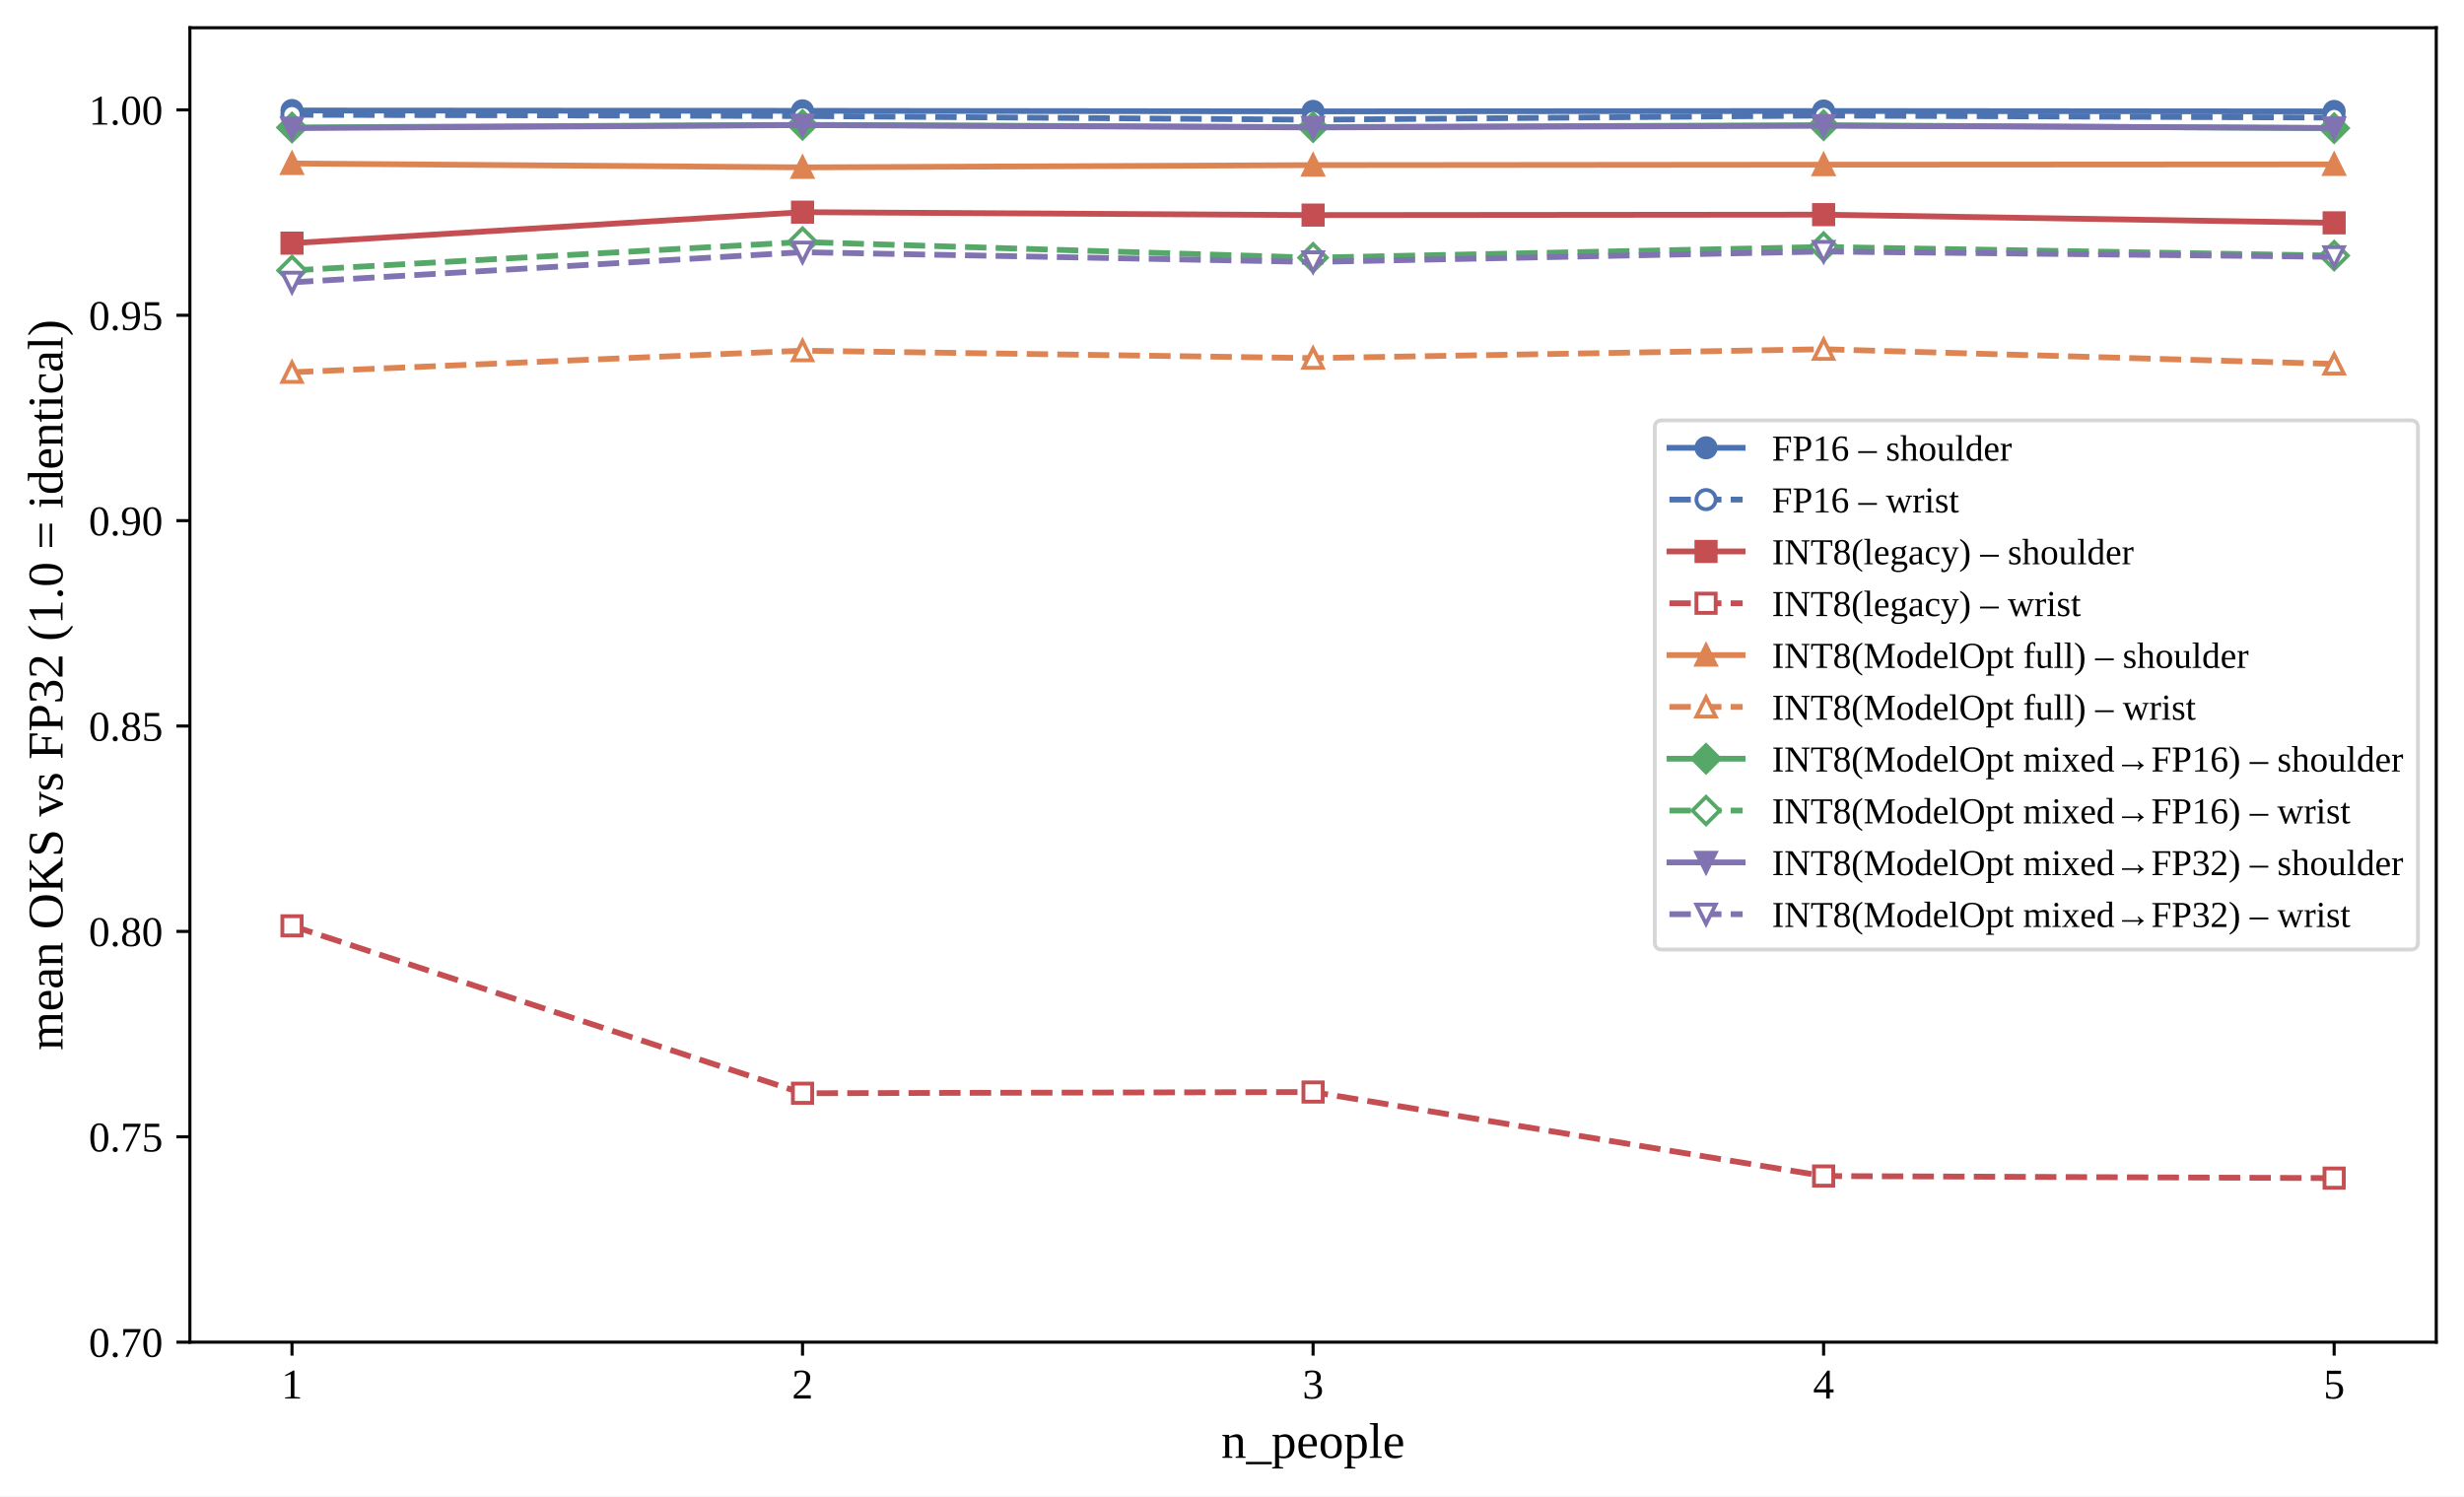
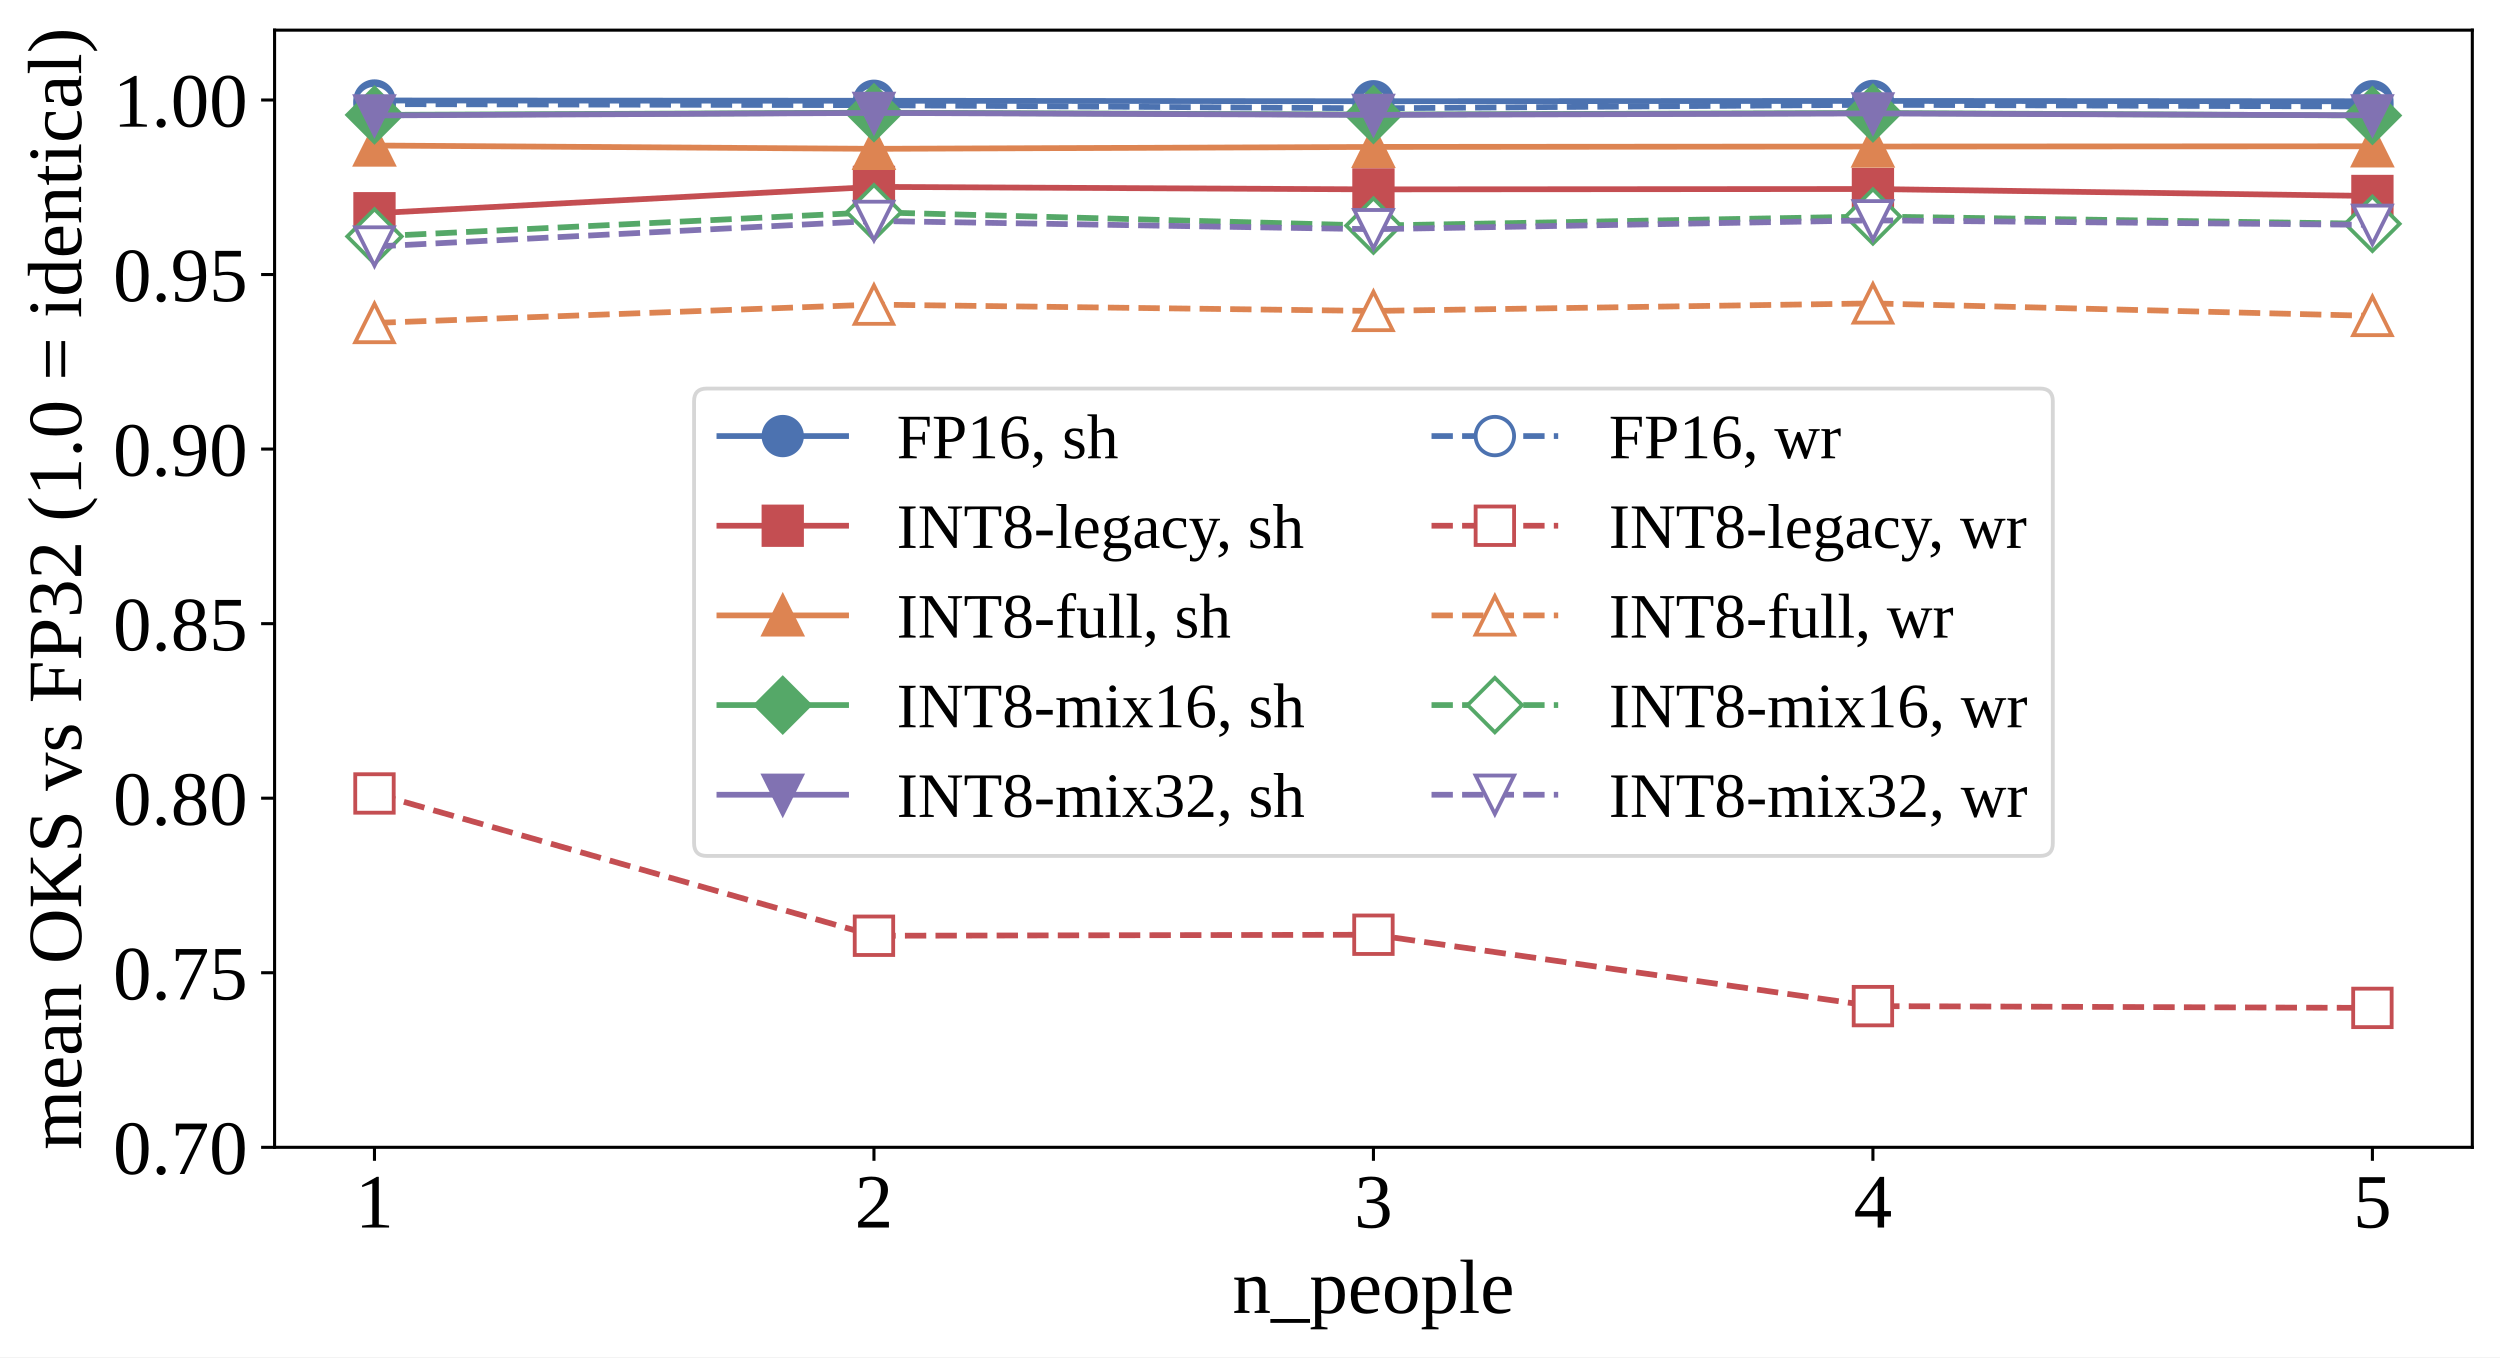
- <svg xmlns="http://www.w3.org/2000/svg" xmlns:xlink="http://www.w3.org/1999/xlink" width="639.483pt" height="388.393pt" viewBox="0 0 639.483 388.393" version="1.1">
+ <svg xmlns="http://www.w3.org/2000/svg" xmlns:xlink="http://www.w3.org/1999/xlink" width="650.079pt" height="352.922pt" viewBox="0 0 650.079 352.922" version="1.1">
  <defs>
    <style type="text/css">*{stroke-linejoin: round; stroke-linecap: butt}</style>
  </defs>
  <g id="figure_1">
    <g id="patch_1">
-       <path d="M 0 388.393  L 639.483 388.393  L 639.483 0  L 0 0  z " style="fill: #ffffff" />
+       <path d="M 0 352.922  L 650.079 352.922  L 650.079 0  L 0 0  z " style="fill: #ffffff" />
    </g>
    <g id="axes_1">
      <g id="patch_2">
-         <path d="M 49.283 348.359  L 632.283 348.359  L 632.283 7.2  L 49.283 7.2  z " style="fill: #ffffff" />
+         <path d="M 71.399 298.338  L 642.879 298.338  L 642.879 7.839  L 71.399 7.839  z " style="fill: #ffffff" />
      </g>
      <g id="matplotlib.axis_1">
        <g id="xtick_1">
          <g id="line2d_1">
            <defs>
-               <path id="m982371d245" d="M 0 0  L 0 3.5  " style="stroke: #000000; stroke-width: 0.8" />
+               <path id="mc1a713a86c" d="M 0 0  L 0 3.5  " style="stroke: #000000; stroke-width: 0.8" />
            </defs>
            <g>
-               <use xlink:href="#m982371d245" x="75.783" y="348.359" style="stroke: #000000; stroke-width: 0.8" />
+               <use xlink:href="#mc1a713a86c" x="97.375" y="298.338" style="stroke: #000000; stroke-width: 0.8" />
            </g>
          </g>
          <g id="text_1">
-             <text style="font-size: 11px; font-family: 'Times New Roman'; text-anchor: middle" x="75.783" y="362.986" transform="rotate(-0 75.78254 362.986)">1</text>
+             <text style="font-size: 19.998px; font-family: 'Times New Roman'; text-anchor: middle" x="97.375" y="319.203" transform="rotate(-0 97.37495 319.2034)">1</text>
          </g>
        </g>
        <g id="xtick_2">
          <g id="line2d_2">
            <g>
-               <use xlink:href="#m982371d245" x="208.283" y="348.359" style="stroke: #000000; stroke-width: 0.8" />
+               <use xlink:href="#mc1a713a86c" x="227.257" y="298.338" style="stroke: #000000; stroke-width: 0.8" />
            </g>
          </g>
          <g id="text_2">
-             <text style="font-size: 11px; font-family: 'Times New Roman'; text-anchor: middle" x="208.283" y="362.986" transform="rotate(-0 208.2825 362.986)">2</text>
+             <text style="font-size: 19.998px; font-family: 'Times New Roman'; text-anchor: middle" x="227.257" y="319.203" transform="rotate(-0 227.2568 319.2034)">2</text>
          </g>
        </g>
        <g id="xtick_3">
          <g id="line2d_3">
            <g>
-               <use xlink:href="#m982371d245" x="340.783" y="348.359" style="stroke: #000000; stroke-width: 0.8" />
+               <use xlink:href="#mc1a713a86c" x="357.139" y="298.338" style="stroke: #000000; stroke-width: 0.8" />
            </g>
          </g>
          <g id="text_3">
-             <text style="font-size: 11px; font-family: 'Times New Roman'; text-anchor: middle" x="340.783" y="362.986" transform="rotate(-0 340.7825 362.986)">3</text>
+             <text style="font-size: 19.998px; font-family: 'Times New Roman'; text-anchor: middle" x="357.139" y="319.203" transform="rotate(-0 357.1386 319.2034)">3</text>
          </g>
        </g>
        <g id="xtick_4">
          <g id="line2d_4">
            <g>
-               <use xlink:href="#m982371d245" x="473.283" y="348.359" style="stroke: #000000; stroke-width: 0.8" />
+               <use xlink:href="#mc1a713a86c" x="487.02" y="298.338" style="stroke: #000000; stroke-width: 0.8" />
            </g>
          </g>
          <g id="text_4">
-             <text style="font-size: 11px; font-family: 'Times New Roman'; text-anchor: middle" x="473.283" y="362.986" transform="rotate(-0 473.2825 362.986)">4</text>
+             <text style="font-size: 19.998px; font-family: 'Times New Roman'; text-anchor: middle" x="487.02" y="319.203" transform="rotate(-0 487.0204 319.2034)">4</text>
          </g>
        </g>
        <g id="xtick_5">
          <g id="line2d_5">
            <g>
-               <use xlink:href="#m982371d245" x="605.783" y="348.359" style="stroke: #000000; stroke-width: 0.8" />
+               <use xlink:href="#mc1a713a86c" x="616.902" y="298.338" style="stroke: #000000; stroke-width: 0.8" />
            </g>
          </g>
          <g id="text_5">
-             <text style="font-size: 11px; font-family: 'Times New Roman'; text-anchor: middle" x="605.783" y="362.986" transform="rotate(-0 605.7825 362.986)">5</text>
+             <text style="font-size: 19.998px; font-family: 'Times New Roman'; text-anchor: middle" x="616.902" y="319.203" transform="rotate(-0 616.9022 319.2034)">5</text>
          </g>
        </g>
        <g id="text_6">
-           <text style="font-size: 13px; font-family: 'Times New Roman'; text-anchor: middle" x="340.783" y="378.387" transform="rotate(-0 340.7825 378.3869)">n_people</text>
+           <text style="font-size: 19.998px; font-family: 'Times New Roman'; text-anchor: middle" x="357.139" y="341.406" transform="rotate(-0 357.1386 341.4055)">n_people</text>
        </g>
      </g>
      <g id="matplotlib.axis_2">
        <g id="ytick_1">
          <g id="line2d_6">
            <defs>
-               <path id="m65383a5cb5" d="M 0 0  L -3.5 0  " style="stroke: #000000; stroke-width: 0.8" />
+               <path id="m7a539f8a94" d="M 0 0  L -3.5 0  " style="stroke: #000000; stroke-width: 0.8" />
            </defs>
            <g>
-               <use xlink:href="#m65383a5cb5" x="49.283" y="348.359" style="stroke: #000000; stroke-width: 0.8" />
+               <use xlink:href="#m7a539f8a94" x="71.399" y="298.338" style="stroke: #000000; stroke-width: 0.8" />
            </g>
          </g>
          <g id="text_7">
-             <text style="font-size: 11px; font-family: 'Times New Roman'; text-anchor: end" x="42.283" y="352.173" transform="rotate(-0 42.28254 352.1725)">0.70</text>
+             <text style="font-size: 19.998px; font-family: 'Times New Roman'; text-anchor: end" x="64.399" y="305.271" transform="rotate(-0 64.39859 305.2705)">0.70</text>
          </g>
        </g>
        <g id="ytick_2">
          <g id="line2d_7">
            <g>
-               <use xlink:href="#m65383a5cb5" x="49.283" y="295.053" style="stroke: #000000; stroke-width: 0.8" />
+               <use xlink:href="#m7a539f8a94" x="71.399" y="252.947" style="stroke: #000000; stroke-width: 0.8" />
            </g>
          </g>
          <g id="text_8">
-             <text style="font-size: 11px; font-family: 'Times New Roman'; text-anchor: end" x="42.283" y="298.866" transform="rotate(-0 42.28254 298.8664)">0.75</text>
+             <text style="font-size: 19.998px; font-family: 'Times New Roman'; text-anchor: end" x="64.399" y="259.88" transform="rotate(-0 64.39859 259.8802)">0.75</text>
          </g>
        </g>
        <g id="ytick_3">
          <g id="line2d_8">
            <g>
-               <use xlink:href="#m65383a5cb5" x="49.283" y="241.747" style="stroke: #000000; stroke-width: 0.8" />
+               <use xlink:href="#m7a539f8a94" x="71.399" y="207.557" style="stroke: #000000; stroke-width: 0.8" />
            </g>
          </g>
          <g id="text_9">
-             <text style="font-size: 11px; font-family: 'Times New Roman'; text-anchor: end" x="42.283" y="245.56" transform="rotate(-0 42.28254 245.5603)">0.80</text>
+             <text style="font-size: 19.998px; font-family: 'Times New Roman'; text-anchor: end" x="64.399" y="214.49" transform="rotate(-0 64.39859 214.4899)">0.80</text>
          </g>
        </g>
        <g id="ytick_4">
          <g id="line2d_9">
            <g>
-               <use xlink:href="#m65383a5cb5" x="49.283" y="188.441" style="stroke: #000000; stroke-width: 0.8" />
+               <use xlink:href="#m7a539f8a94" x="71.399" y="162.167" style="stroke: #000000; stroke-width: 0.8" />
            </g>
          </g>
          <g id="text_10">
-             <text style="font-size: 11px; font-family: 'Times New Roman'; text-anchor: end" x="42.283" y="192.254" transform="rotate(-0 42.28254 192.2542)">0.85</text>
+             <text style="font-size: 19.998px; font-family: 'Times New Roman'; text-anchor: end" x="64.399" y="169.1" transform="rotate(-0 64.39859 169.0995)">0.85</text>
          </g>
        </g>
        <g id="ytick_5">
          <g id="line2d_10">
            <g>
-               <use xlink:href="#m65383a5cb5" x="49.283" y="135.135" style="stroke: #000000; stroke-width: 0.8" />
+               <use xlink:href="#m7a539f8a94" x="71.399" y="116.776" style="stroke: #000000; stroke-width: 0.8" />
            </g>
          </g>
          <g id="text_11">
-             <text style="font-size: 11px; font-family: 'Times New Roman'; text-anchor: end" x="42.283" y="138.948" transform="rotate(-0 42.28254 138.9481)">0.90</text>
+             <text style="font-size: 19.998px; font-family: 'Times New Roman'; text-anchor: end" x="64.399" y="123.709" transform="rotate(-0 64.39859 123.7092)">0.90</text>
          </g>
        </g>
        <g id="ytick_6">
          <g id="line2d_11">
            <g>
-               <use xlink:href="#m65383a5cb5" x="49.283" y="81.829" style="stroke: #000000; stroke-width: 0.8" />
+               <use xlink:href="#m7a539f8a94" x="71.399" y="71.386" style="stroke: #000000; stroke-width: 0.8" />
            </g>
          </g>
          <g id="text_12">
-             <text style="font-size: 11px; font-family: 'Times New Roman'; text-anchor: end" x="42.283" y="85.642" transform="rotate(-0 42.28254 85.64201)">0.95</text>
+             <text style="font-size: 19.998px; font-family: 'Times New Roman'; text-anchor: end" x="64.399" y="78.319" transform="rotate(-0 64.39859 78.31881)">0.95</text>
          </g>
        </g>
        <g id="ytick_7">
          <g id="line2d_12">
            <g>
-               <use xlink:href="#m65383a5cb5" x="49.283" y="28.522" style="stroke: #000000; stroke-width: 0.8" />
+               <use xlink:href="#m7a539f8a94" x="71.399" y="25.996" style="stroke: #000000; stroke-width: 0.8" />
            </g>
          </g>
          <g id="text_13">
-             <text style="font-size: 11px; font-family: 'Times New Roman'; text-anchor: end" x="42.283" y="32.336" transform="rotate(-0 42.28254 32.33592)">1.00</text>
+             <text style="font-size: 19.998px; font-family: 'Times New Roman'; text-anchor: end" x="64.399" y="32.928" transform="rotate(-0 64.39859 32.92846)">1.00</text>
          </g>
        </g>
        <g id="text_14">
-           <text style="font-size: 13px; font-family: 'Times New Roman'; text-anchor: middle" x="16.227" y="177.78" transform="rotate(-90 16.22687 177.7795)">mean OKS vs FP32 (1.0 = identical)</text>
+           <text style="font-size: 19.998px; font-family: 'Times New Roman'; text-anchor: middle" x="21.086" y="153.089" transform="rotate(-90 21.08611 153.0885)">mean OKS vs FP32 (1.0 = identical)</text>
        </g>
      </g>
      <g id="line2d_13">
-         <path d="M 75.783 28.683  L 208.283 28.764  L 340.783 28.909  L 473.283 28.81  L 605.783 28.919  " clip-path="url(#pc468fbf303)" style="fill: none; stroke: #4c72b0; stroke-width: 1.5; stroke-linecap: square" />
-         <defs>
-           <path id="m88147144a1" d="M 0 2.5  C 0.663 2.5 1.299 2.237 1.768 1.768  C 2.237 1.299 2.5 0.663 2.5 0  C 2.5 -0.663 2.237 -1.299 1.768 -1.768  C 1.299 -2.237 0.663 -2.5 0 -2.5  C -0.663 -2.5 -1.299 -2.237 -1.768 -1.768  C -2.237 -1.299 -2.5 -0.663 -2.5 0  C -2.5 0.663 -2.237 1.299 -1.768 1.768  C -1.299 2.237 -0.663 2.5 0 2.5  z " style="stroke: #4c72b0" />
-         </defs>
-         <g clip-path="url(#pc468fbf303)">
-           <use xlink:href="#m88147144a1" x="75.783" y="28.683" style="fill: #4c72b0; stroke: #4c72b0" />
-           <use xlink:href="#m88147144a1" x="208.283" y="28.764" style="fill: #4c72b0; stroke: #4c72b0" />
-           <use xlink:href="#m88147144a1" x="340.783" y="28.909" style="fill: #4c72b0; stroke: #4c72b0" />
-           <use xlink:href="#m88147144a1" x="473.283" y="28.81" style="fill: #4c72b0; stroke: #4c72b0" />
-           <use xlink:href="#m88147144a1" x="605.783" y="28.919" style="fill: #4c72b0; stroke: #4c72b0" />
+         <path d="M 97.375 26.132  L 227.257 26.201  L 357.139 26.325  L 487.02 26.24  L 616.902 26.333  " clip-path="url(#p5c372417ca)" style="fill: none; stroke: #4c72b0; stroke-width: 1.5; stroke-linecap: square" />
+         <defs>
+           <path id="m00f13db128" d="M 0 5  C 1.326 5 2.598 4.473 3.536 3.536  C 4.473 2.598 5 1.326 5 0  C 5 -1.326 4.473 -2.598 3.536 -3.536  C 2.598 -4.473 1.326 -5 0 -5  C -1.326 -5 -2.598 -4.473 -3.536 -3.536  C -4.473 -2.598 -5 -1.326 -5 0  C -5 1.326 -4.473 2.598 -3.536 3.536  C -2.598 4.473 -1.326 5 0 5  z " style="stroke: #4c72b0" />
+         </defs>
+         <g clip-path="url(#p5c372417ca)">
+           <use xlink:href="#m00f13db128" x="97.375" y="26.132" style="fill: #4c72b0; stroke: #4c72b0" />
+           <use xlink:href="#m00f13db128" x="227.257" y="26.201" style="fill: #4c72b0; stroke: #4c72b0" />
+           <use xlink:href="#m00f13db128" x="357.139" y="26.325" style="fill: #4c72b0; stroke: #4c72b0" />
+           <use xlink:href="#m00f13db128" x="487.02" y="26.24" style="fill: #4c72b0; stroke: #4c72b0" />
+           <use xlink:href="#m00f13db128" x="616.902" y="26.333" style="fill: #4c72b0; stroke: #4c72b0" />
        </g>
      </g>
      <g id="line2d_14">
-         <path d="M 75.783 29.787  L 208.283 30.118  L 340.783 31.072  L 473.283 29.991  L 605.783 30.526  " clip-path="url(#pc468fbf303)" style="fill: none; stroke-dasharray: 5.55,2.4; stroke-dashoffset: 0; stroke: #4c72b0; stroke-width: 1.5" />
-         <defs>
-           <path id="m56c1499584" d="M 0 2.5  C 0.663 2.5 1.299 2.237 1.768 1.768  C 2.237 1.299 2.5 0.663 2.5 0  C 2.5 -0.663 2.237 -1.299 1.768 -1.768  C 1.299 -2.237 0.663 -2.5 0 -2.5  C -0.663 -2.5 -1.299 -2.237 -1.768 -1.768  C -2.237 -1.299 -2.5 -0.663 -2.5 0  C -2.5 0.663 -2.237 1.299 -1.768 1.768  C -1.299 2.237 -0.663 2.5 0 2.5  z " style="stroke: #4c72b0" />
-         </defs>
-         <g clip-path="url(#pc468fbf303)">
-           <use xlink:href="#m56c1499584" x="75.783" y="29.787" style="fill: #ffffff; stroke: #4c72b0" />
-           <use xlink:href="#m56c1499584" x="208.283" y="30.118" style="fill: #ffffff; stroke: #4c72b0" />
-           <use xlink:href="#m56c1499584" x="340.783" y="31.072" style="fill: #ffffff; stroke: #4c72b0" />
-           <use xlink:href="#m56c1499584" x="473.283" y="29.991" style="fill: #ffffff; stroke: #4c72b0" />
-           <use xlink:href="#m56c1499584" x="605.783" y="30.526" style="fill: #ffffff; stroke: #4c72b0" />
+         <path d="M 97.375 27.072  L 227.257 27.354  L 357.139 28.166  L 487.02 27.246  L 616.902 27.702  " clip-path="url(#p5c372417ca)" style="fill: none; stroke-dasharray: 5.55,2.4; stroke-dashoffset: 0; stroke: #4c72b0; stroke-width: 1.5" />
+         <defs>
+           <path id="m61c79547fd" d="M 0 5  C 1.326 5 2.598 4.473 3.536 3.536  C 4.473 2.598 5 1.326 5 0  C 5 -1.326 4.473 -2.598 3.536 -3.536  C 2.598 -4.473 1.326 -5 0 -5  C -1.326 -5 -2.598 -4.473 -3.536 -3.536  C -4.473 -2.598 -5 -1.326 -5 0  C -5 1.326 -4.473 2.598 -3.536 3.536  C -2.598 4.473 -1.326 5 0 5  z " style="stroke: #4c72b0" />
+         </defs>
+         <g clip-path="url(#p5c372417ca)">
+           <use xlink:href="#m61c79547fd" x="97.375" y="27.072" style="fill: #ffffff; stroke: #4c72b0" />
+           <use xlink:href="#m61c79547fd" x="227.257" y="27.354" style="fill: #ffffff; stroke: #4c72b0" />
+           <use xlink:href="#m61c79547fd" x="357.139" y="28.166" style="fill: #ffffff; stroke: #4c72b0" />
+           <use xlink:href="#m61c79547fd" x="487.02" y="27.246" style="fill: #ffffff; stroke: #4c72b0" />
+           <use xlink:href="#m61c79547fd" x="616.902" y="27.702" style="fill: #ffffff; stroke: #4c72b0" />
        </g>
      </g>
      <g id="line2d_15">
-         <path d="M 75.783 63.11  L 208.283 55.067  L 340.783 55.826  L 473.283 55.712  L 605.783 57.84  " clip-path="url(#pc468fbf303)" style="fill: none; stroke: #c44e52; stroke-width: 1.5; stroke-linecap: square" />
-         <defs>
-           <path id="m1df4939e6e" d="M -2.5 2.5  L 2.5 2.5  L 2.5 -2.5  L -2.5 -2.5  z " style="stroke: #c44e52; stroke-linejoin: miter" />
-         </defs>
-         <g clip-path="url(#pc468fbf303)">
-           <use xlink:href="#m1df4939e6e" x="75.783" y="63.11" style="fill: #c44e52; stroke: #c44e52; stroke-linejoin: miter" />
-           <use xlink:href="#m1df4939e6e" x="208.283" y="55.067" style="fill: #c44e52; stroke: #c44e52; stroke-linejoin: miter" />
-           <use xlink:href="#m1df4939e6e" x="340.783" y="55.826" style="fill: #c44e52; stroke: #c44e52; stroke-linejoin: miter" />
-           <use xlink:href="#m1df4939e6e" x="473.283" y="55.712" style="fill: #c44e52; stroke: #c44e52; stroke-linejoin: miter" />
-           <use xlink:href="#m1df4939e6e" x="605.783" y="57.84" style="fill: #c44e52; stroke: #c44e52; stroke-linejoin: miter" />
+         <path d="M 97.375 55.447  L 227.257 48.598  L 357.139 49.245  L 487.02 49.148  L 616.902 50.96  " clip-path="url(#p5c372417ca)" style="fill: none; stroke: #c44e52; stroke-width: 1.5; stroke-linecap: square" />
+         <defs>
+           <path id="m2e01ad654e" d="M -5 5  L 5 5  L 5 -5  L -5 -5  z " style="stroke: #c44e52; stroke-linejoin: miter" />
+         </defs>
+         <g clip-path="url(#p5c372417ca)">
+           <use xlink:href="#m2e01ad654e" x="97.375" y="55.447" style="fill: #c44e52; stroke: #c44e52; stroke-linejoin: miter" />
+           <use xlink:href="#m2e01ad654e" x="227.257" y="48.598" style="fill: #c44e52; stroke: #c44e52; stroke-linejoin: miter" />
+           <use xlink:href="#m2e01ad654e" x="357.139" y="49.245" style="fill: #c44e52; stroke: #c44e52; stroke-linejoin: miter" />
+           <use xlink:href="#m2e01ad654e" x="487.02" y="49.148" style="fill: #c44e52; stroke: #c44e52; stroke-linejoin: miter" />
+           <use xlink:href="#m2e01ad654e" x="616.902" y="50.96" style="fill: #c44e52; stroke: #c44e52; stroke-linejoin: miter" />
        </g>
      </g>
      <g id="line2d_16">
-         <path d="M 75.783 240.301  L 208.283 283.753  L 340.783 283.44  L 473.283 305.239  L 605.783 305.783  " clip-path="url(#pc468fbf303)" style="fill: none; stroke-dasharray: 5.55,2.4; stroke-dashoffset: 0; stroke: #c44e52; stroke-width: 1.5" />
-         <defs>
-           <path id="m003c0bd6dc" d="M -2.5 2.5  L 2.5 2.5  L 2.5 -2.5  L -2.5 -2.5  z " style="stroke: #c44e52; stroke-linejoin: miter" />
-         </defs>
-         <g clip-path="url(#pc468fbf303)">
-           <use xlink:href="#m003c0bd6dc" x="75.783" y="240.301" style="fill: #ffffff; stroke: #c44e52; stroke-linejoin: miter" />
-           <use xlink:href="#m003c0bd6dc" x="208.283" y="283.753" style="fill: #ffffff; stroke: #c44e52; stroke-linejoin: miter" />
-           <use xlink:href="#m003c0bd6dc" x="340.783" y="283.44" style="fill: #ffffff; stroke: #c44e52; stroke-linejoin: miter" />
-           <use xlink:href="#m003c0bd6dc" x="473.283" y="305.239" style="fill: #ffffff; stroke: #c44e52; stroke-linejoin: miter" />
-           <use xlink:href="#m003c0bd6dc" x="605.783" y="305.783" style="fill: #ffffff; stroke: #c44e52; stroke-linejoin: miter" />
+         <path d="M 97.375 206.326  L 227.257 243.325  L 357.139 243.059  L 487.02 261.621  L 616.902 262.084  " clip-path="url(#p5c372417ca)" style="fill: none; stroke-dasharray: 5.55,2.4; stroke-dashoffset: 0; stroke: #c44e52; stroke-width: 1.5" />
+         <defs>
+           <path id="m6e9eba7774" d="M -5 5  L 5 5  L 5 -5  L -5 -5  z " style="stroke: #c44e52; stroke-linejoin: miter" />
+         </defs>
+         <g clip-path="url(#p5c372417ca)">
+           <use xlink:href="#m6e9eba7774" x="97.375" y="206.326" style="fill: #ffffff; stroke: #c44e52; stroke-linejoin: miter" />
+           <use xlink:href="#m6e9eba7774" x="227.257" y="243.325" style="fill: #ffffff; stroke: #c44e52; stroke-linejoin: miter" />
+           <use xlink:href="#m6e9eba7774" x="357.139" y="243.059" style="fill: #ffffff; stroke: #c44e52; stroke-linejoin: miter" />
+           <use xlink:href="#m6e9eba7774" x="487.02" y="261.621" style="fill: #ffffff; stroke: #c44e52; stroke-linejoin: miter" />
+           <use xlink:href="#m6e9eba7774" x="616.902" y="262.084" style="fill: #ffffff; stroke: #c44e52; stroke-linejoin: miter" />
        </g>
      </g>
      <g id="line2d_17">
-         <path d="M 75.783 42.43  L 208.283 43.441  L 340.783 42.857  L 473.283 42.743  L 605.783 42.667  " clip-path="url(#pc468fbf303)" style="fill: none; stroke: #dd8452; stroke-width: 1.5; stroke-linecap: square" />
-         <defs>
-           <path id="md9bfaac423" d="M 0 -2.5  L -2.5 2.5  L 2.5 2.5  z " style="stroke: #dd8452; stroke-linejoin: miter" />
-         </defs>
-         <g clip-path="url(#pc468fbf303)">
-           <use xlink:href="#md9bfaac423" x="75.783" y="42.43" style="fill: #dd8452; stroke: #dd8452; stroke-linejoin: miter" />
-           <use xlink:href="#md9bfaac423" x="208.283" y="43.441" style="fill: #dd8452; stroke: #dd8452; stroke-linejoin: miter" />
-           <use xlink:href="#md9bfaac423" x="340.783" y="42.857" style="fill: #dd8452; stroke: #dd8452; stroke-linejoin: miter" />
-           <use xlink:href="#md9bfaac423" x="473.283" y="42.743" style="fill: #dd8452; stroke: #dd8452; stroke-linejoin: miter" />
-           <use xlink:href="#md9bfaac423" x="605.783" y="42.667" style="fill: #dd8452; stroke: #dd8452; stroke-linejoin: miter" />
+         <path d="M 97.375 37.838  L 227.257 38.699  L 357.139 38.202  L 487.02 38.104  L 616.902 38.04  " clip-path="url(#p5c372417ca)" style="fill: none; stroke: #dd8452; stroke-width: 1.5; stroke-linecap: square" />
+         <defs>
+           <path id="m6dfcb77a38" d="M 0 -5  L -5 5  L 5 5  z " style="stroke: #dd8452; stroke-linejoin: miter" />
+         </defs>
+         <g clip-path="url(#p5c372417ca)">
+           <use xlink:href="#m6dfcb77a38" x="97.375" y="37.838" style="fill: #dd8452; stroke: #dd8452; stroke-linejoin: miter" />
+           <use xlink:href="#m6dfcb77a38" x="227.257" y="38.699" style="fill: #dd8452; stroke: #dd8452; stroke-linejoin: miter" />
+           <use xlink:href="#m6dfcb77a38" x="357.139" y="38.202" style="fill: #dd8452; stroke: #dd8452; stroke-linejoin: miter" />
+           <use xlink:href="#m6dfcb77a38" x="487.02" y="38.104" style="fill: #dd8452; stroke: #dd8452; stroke-linejoin: miter" />
+           <use xlink:href="#m6dfcb77a38" x="616.902" y="38.04" style="fill: #dd8452; stroke: #dd8452; stroke-linejoin: miter" />
        </g>
      </g>
      <g id="line2d_18">
-         <path d="M 75.783 96.617  L 208.283 91.013  L 340.783 92.95  L 473.283 90.642  L 605.783 94.459  " clip-path="url(#pc468fbf303)" style="fill: none; stroke-dasharray: 5.55,2.4; stroke-dashoffset: 0; stroke: #dd8452; stroke-width: 1.5" />
-         <defs>
-           <path id="mcb745cffc6" d="M 0 -2.5  L -2.5 2.5  L 2.5 2.5  z " style="stroke: #dd8452; stroke-linejoin: miter" />
-         </defs>
-         <g clip-path="url(#pc468fbf303)">
-           <use xlink:href="#mcb745cffc6" x="75.783" y="96.617" style="fill: #ffffff; stroke: #dd8452; stroke-linejoin: miter" />
-           <use xlink:href="#mcb745cffc6" x="208.283" y="91.013" style="fill: #ffffff; stroke: #dd8452; stroke-linejoin: miter" />
-           <use xlink:href="#mcb745cffc6" x="340.783" y="92.95" style="fill: #ffffff; stroke: #dd8452; stroke-linejoin: miter" />
-           <use xlink:href="#mcb745cffc6" x="473.283" y="90.642" style="fill: #ffffff; stroke: #dd8452; stroke-linejoin: miter" />
-           <use xlink:href="#mcb745cffc6" x="605.783" y="94.459" style="fill: #ffffff; stroke: #dd8452; stroke-linejoin: miter" />
+         <path d="M 97.375 83.978  L 227.257 79.207  L 357.139 80.856  L 487.02 78.891  L 616.902 82.141  " clip-path="url(#p5c372417ca)" style="fill: none; stroke-dasharray: 5.55,2.4; stroke-dashoffset: 0; stroke: #dd8452; stroke-width: 1.5" />
+         <defs>
+           <path id="me900b6218b" d="M 0 -5  L -5 5  L 5 5  z " style="stroke: #dd8452; stroke-linejoin: miter" />
+         </defs>
+         <g clip-path="url(#p5c372417ca)">
+           <use xlink:href="#me900b6218b" x="97.375" y="83.978" style="fill: #ffffff; stroke: #dd8452; stroke-linejoin: miter" />
+           <use xlink:href="#me900b6218b" x="227.257" y="79.207" style="fill: #ffffff; stroke: #dd8452; stroke-linejoin: miter" />
+           <use xlink:href="#me900b6218b" x="357.139" y="80.856" style="fill: #ffffff; stroke: #dd8452; stroke-linejoin: miter" />
+           <use xlink:href="#me900b6218b" x="487.02" y="78.891" style="fill: #ffffff; stroke: #dd8452; stroke-linejoin: miter" />
+           <use xlink:href="#me900b6218b" x="616.902" y="82.141" style="fill: #ffffff; stroke: #dd8452; stroke-linejoin: miter" />
        </g>
      </g>
      <g id="line2d_19">
-         <path d="M 75.783 33.086  L 208.283 32.407  L 340.783 32.985  L 473.283 32.503  L 605.783 33.261  " clip-path="url(#pc468fbf303)" style="fill: none; stroke: #55a868; stroke-width: 1.5; stroke-linecap: square" />
-         <defs>
-           <path id="m9ec6c4744f" d="M 0 3.536  L 3.536 0  L 0 -3.536  L -3.536 0  z " style="stroke: #55a868; stroke-linejoin: miter" />
-         </defs>
-         <g clip-path="url(#pc468fbf303)">
-           <use xlink:href="#m9ec6c4744f" x="75.783" y="33.086" style="fill: #55a868; stroke: #55a868; stroke-linejoin: miter" />
-           <use xlink:href="#m9ec6c4744f" x="208.283" y="32.407" style="fill: #55a868; stroke: #55a868; stroke-linejoin: miter" />
-           <use xlink:href="#m9ec6c4744f" x="340.783" y="32.985" style="fill: #55a868; stroke: #55a868; stroke-linejoin: miter" />
-           <use xlink:href="#m9ec6c4744f" x="473.283" y="32.503" style="fill: #55a868; stroke: #55a868; stroke-linejoin: miter" />
-           <use xlink:href="#m9ec6c4744f" x="605.783" y="33.261" style="fill: #55a868; stroke: #55a868; stroke-linejoin: miter" />
+         <path d="M 97.375 29.882  L 227.257 29.304  L 357.139 29.795  L 487.02 29.385  L 616.902 30.031  " clip-path="url(#p5c372417ca)" style="fill: none; stroke: #55a868; stroke-width: 1.5; stroke-linecap: square" />
+         <defs>
+           <path id="m9f7c7f813d" d="M 0 7.071  L 7.071 0  L 0 -7.071  L -7.071 0  z " style="stroke: #55a868; stroke-linejoin: miter" />
+         </defs>
+         <g clip-path="url(#p5c372417ca)">
+           <use xlink:href="#m9f7c7f813d" x="97.375" y="29.882" style="fill: #55a868; stroke: #55a868; stroke-linejoin: miter" />
+           <use xlink:href="#m9f7c7f813d" x="227.257" y="29.304" style="fill: #55a868; stroke: #55a868; stroke-linejoin: miter" />
+           <use xlink:href="#m9f7c7f813d" x="357.139" y="29.795" style="fill: #55a868; stroke: #55a868; stroke-linejoin: miter" />
+           <use xlink:href="#m9f7c7f813d" x="487.02" y="29.385" style="fill: #55a868; stroke: #55a868; stroke-linejoin: miter" />
+           <use xlink:href="#m9f7c7f813d" x="616.902" y="30.031" style="fill: #55a868; stroke: #55a868; stroke-linejoin: miter" />
        </g>
      </g>
      <g id="line2d_20">
-         <path d="M 75.783 70.194  L 208.283 62.808  L 340.783 66.89  L 473.283 64.105  L 605.783 66.344  " clip-path="url(#pc468fbf303)" style="fill: none; stroke-dasharray: 5.55,2.4; stroke-dashoffset: 0; stroke: #55a868; stroke-width: 1.5" />
-         <defs>
-           <path id="mb9494de60e" d="M 0 3.536  L 3.536 0  L 0 -3.536  L -3.536 0  z " style="stroke: #55a868; stroke-linejoin: miter" />
-         </defs>
-         <g clip-path="url(#pc468fbf303)">
-           <use xlink:href="#mb9494de60e" x="75.783" y="70.194" style="fill: #ffffff; stroke: #55a868; stroke-linejoin: miter" />
-           <use xlink:href="#mb9494de60e" x="208.283" y="62.808" style="fill: #ffffff; stroke: #55a868; stroke-linejoin: miter" />
-           <use xlink:href="#mb9494de60e" x="340.783" y="66.89" style="fill: #ffffff; stroke: #55a868; stroke-linejoin: miter" />
-           <use xlink:href="#mb9494de60e" x="473.283" y="64.105" style="fill: #ffffff; stroke: #55a868; stroke-linejoin: miter" />
-           <use xlink:href="#mb9494de60e" x="605.783" y="66.344" style="fill: #ffffff; stroke: #55a868; stroke-linejoin: miter" />
+         <path d="M 97.375 61.479  L 227.257 55.19  L 357.139 58.666  L 487.02 56.294  L 616.902 58.201  " clip-path="url(#p5c372417ca)" style="fill: none; stroke-dasharray: 5.55,2.4; stroke-dashoffset: 0; stroke: #55a868; stroke-width: 1.5" />
+         <defs>
+           <path id="m2f5f381bbe" d="M 0 7.071  L 7.071 0  L 0 -7.071  L -7.071 0  z " style="stroke: #55a868; stroke-linejoin: miter" />
+         </defs>
+         <g clip-path="url(#p5c372417ca)">
+           <use xlink:href="#m2f5f381bbe" x="97.375" y="61.479" style="fill: #ffffff; stroke: #55a868; stroke-linejoin: miter" />
+           <use xlink:href="#m2f5f381bbe" x="227.257" y="55.19" style="fill: #ffffff; stroke: #55a868; stroke-linejoin: miter" />
+           <use xlink:href="#m2f5f381bbe" x="357.139" y="58.666" style="fill: #ffffff; stroke: #55a868; stroke-linejoin: miter" />
+           <use xlink:href="#m2f5f381bbe" x="487.02" y="56.294" style="fill: #ffffff; stroke: #55a868; stroke-linejoin: miter" />
+           <use xlink:href="#m2f5f381bbe" x="616.902" y="58.201" style="fill: #ffffff; stroke: #55a868; stroke-linejoin: miter" />
        </g>
      </g>
      <g id="line2d_21">
-         <path d="M 75.783 33.244  L 208.283 32.474  L 340.783 33.077  L 473.283 32.635  L 605.783 33.211  " clip-path="url(#pc468fbf303)" style="fill: none; stroke: #8172b2; stroke-width: 1.5; stroke-linecap: square" />
-         <defs>
-           <path id="m31889d8f27" d="M -0 2.5  L 2.5 -2.5  L -2.5 -2.5  z " style="stroke: #8172b2; stroke-linejoin: miter" />
-         </defs>
-         <g clip-path="url(#pc468fbf303)">
-           <use xlink:href="#m31889d8f27" x="75.783" y="33.244" style="fill: #8172b2; stroke: #8172b2; stroke-linejoin: miter" />
-           <use xlink:href="#m31889d8f27" x="208.283" y="32.474" style="fill: #8172b2; stroke: #8172b2; stroke-linejoin: miter" />
-           <use xlink:href="#m31889d8f27" x="340.783" y="33.077" style="fill: #8172b2; stroke: #8172b2; stroke-linejoin: miter" />
-           <use xlink:href="#m31889d8f27" x="473.283" y="32.635" style="fill: #8172b2; stroke: #8172b2; stroke-linejoin: miter" />
-           <use xlink:href="#m31889d8f27" x="605.783" y="33.211" style="fill: #8172b2; stroke: #8172b2; stroke-linejoin: miter" />
+         <path d="M 97.375 30.016  L 227.257 29.36  L 357.139 29.874  L 487.02 29.497  L 616.902 29.987  " clip-path="url(#p5c372417ca)" style="fill: none; stroke: #8172b2; stroke-width: 1.5; stroke-linecap: square" />
+         <defs>
+           <path id="m26e8de6d41" d="M -0 5  L 5 -5  L -5 -5  z " style="stroke: #8172b2; stroke-linejoin: miter" />
+         </defs>
+         <g clip-path="url(#p5c372417ca)">
+           <use xlink:href="#m26e8de6d41" x="97.375" y="30.016" style="fill: #8172b2; stroke: #8172b2; stroke-linejoin: miter" />
+           <use xlink:href="#m26e8de6d41" x="227.257" y="29.36" style="fill: #8172b2; stroke: #8172b2; stroke-linejoin: miter" />
+           <use xlink:href="#m26e8de6d41" x="357.139" y="29.874" style="fill: #8172b2; stroke: #8172b2; stroke-linejoin: miter" />
+           <use xlink:href="#m26e8de6d41" x="487.02" y="29.497" style="fill: #8172b2; stroke: #8172b2; stroke-linejoin: miter" />
+           <use xlink:href="#m26e8de6d41" x="616.902" y="29.987" style="fill: #8172b2; stroke: #8172b2; stroke-linejoin: miter" />
        </g>
      </g>
      <g id="line2d_22">
-         <path d="M 75.783 73.278  L 208.283 65.46  L 340.783 67.99  L 473.283 65.278  L 605.783 66.655  " clip-path="url(#pc468fbf303)" style="fill: none; stroke-dasharray: 5.55,2.4; stroke-dashoffset: 0; stroke: #8172b2; stroke-width: 1.5" />
-         <defs>
-           <path id="md0b33ac771" d="M -0 2.5  L 2.5 -2.5  L -2.5 -2.5  z " style="stroke: #8172b2; stroke-linejoin: miter" />
-         </defs>
-         <g clip-path="url(#pc468fbf303)">
-           <use xlink:href="#md0b33ac771" x="75.783" y="73.278" style="fill: #ffffff; stroke: #8172b2; stroke-linejoin: miter" />
-           <use xlink:href="#md0b33ac771" x="208.283" y="65.46" style="fill: #ffffff; stroke: #8172b2; stroke-linejoin: miter" />
-           <use xlink:href="#md0b33ac771" x="340.783" y="67.99" style="fill: #ffffff; stroke: #8172b2; stroke-linejoin: miter" />
-           <use xlink:href="#md0b33ac771" x="473.283" y="65.278" style="fill: #ffffff; stroke: #8172b2; stroke-linejoin: miter" />
-           <use xlink:href="#md0b33ac771" x="605.783" y="66.655" style="fill: #ffffff; stroke: #8172b2; stroke-linejoin: miter" />
+         <path d="M 97.375 64.105  L 227.257 57.448  L 357.139 59.602  L 487.02 57.293  L 616.902 58.466  " clip-path="url(#p5c372417ca)" style="fill: none; stroke-dasharray: 5.55,2.4; stroke-dashoffset: 0; stroke: #8172b2; stroke-width: 1.5" />
+         <defs>
+           <path id="m34264d172f" d="M -0 5  L 5 -5  L -5 -5  z " style="stroke: #8172b2; stroke-linejoin: miter" />
+         </defs>
+         <g clip-path="url(#p5c372417ca)">
+           <use xlink:href="#m34264d172f" x="97.375" y="64.105" style="fill: #ffffff; stroke: #8172b2; stroke-linejoin: miter" />
+           <use xlink:href="#m34264d172f" x="227.257" y="57.448" style="fill: #ffffff; stroke: #8172b2; stroke-linejoin: miter" />
+           <use xlink:href="#m34264d172f" x="357.139" y="59.602" style="fill: #ffffff; stroke: #8172b2; stroke-linejoin: miter" />
+           <use xlink:href="#m34264d172f" x="487.02" y="57.293" style="fill: #ffffff; stroke: #8172b2; stroke-linejoin: miter" />
+           <use xlink:href="#m34264d172f" x="616.902" y="58.466" style="fill: #ffffff; stroke: #8172b2; stroke-linejoin: miter" />
        </g>
      </g>
      <g id="patch_3">
-         <path d="M 49.283 348.359  L 49.283 7.2  " style="fill: none; stroke: #000000; stroke-width: 0.8; stroke-linejoin: miter; stroke-linecap: square" />
+         <path d="M 71.399 298.338  L 71.399 7.839  " style="fill: none; stroke: #000000; stroke-width: 0.8; stroke-linejoin: miter; stroke-linecap: square" />
      </g>
      <g id="patch_4">
-         <path d="M 632.283 348.359  L 632.283 7.2  " style="fill: none; stroke: #000000; stroke-width: 0.8; stroke-linejoin: miter; stroke-linecap: square" />
+         <path d="M 642.879 298.338  L 642.879 7.839  " style="fill: none; stroke: #000000; stroke-width: 0.8; stroke-linejoin: miter; stroke-linecap: square" />
      </g>
      <g id="patch_5">
-         <path d="M 49.283 348.359  L 632.283 348.359  " style="fill: none; stroke: #000000; stroke-width: 0.8; stroke-linejoin: miter; stroke-linecap: square" />
+         <path d="M 71.399 298.338  L 642.879 298.338  " style="fill: none; stroke: #000000; stroke-width: 0.8; stroke-linejoin: miter; stroke-linecap: square" />
      </g>
      <g id="patch_6">
-         <path d="M 49.283 7.2  L 632.283 7.2  " style="fill: none; stroke: #000000; stroke-width: 0.8; stroke-linejoin: miter; stroke-linecap: square" />
+         <path d="M 71.399 7.839  L 642.879 7.839  " style="fill: none; stroke: #000000; stroke-width: 0.8; stroke-linejoin: miter; stroke-linecap: square" />
      </g>
      <g id="legend_1">
        <g id="patch_7">
-           <path d="M 431.372 246.456  L 625.633 246.456  Q 627.533 246.456 627.533 244.556  L 627.533 111.003  Q 627.533 109.103 625.633 109.103  L 431.372 109.103  Q 429.472 109.103 429.472 111.003  L 429.472 244.556  Q 429.472 246.456 431.372 246.456  z " style="fill: #ffffff; opacity: 0.8; stroke: #cccccc; stroke-linejoin: miter" />
+           <path d="M 183.775 222.566  L 530.502 222.566  Q 533.796 222.566 533.796 219.273  L 533.796 104.334  Q 533.796 101.04 530.502 101.04  L 183.775 101.04  Q 180.481 101.04 180.481 104.334  L 180.481 219.273  Q 180.481 222.566 183.775 222.566  z " style="fill: #ffffff; opacity: 0.8; stroke: #cccccc; stroke-linejoin: miter" />
        </g>
        <g id="line2d_23">
-           <path d="M 433.272 116.228  L 442.772 116.228  L 452.272 116.228  " style="fill: none; stroke: #4c72b0; stroke-width: 1.5; stroke-linecap: square" />
-           <g>
-             <use xlink:href="#m88147144a1" x="442.772" y="116.228" style="fill: #4c72b0; stroke: #4c72b0" />
+           <path d="M 187.068 113.392  L 203.537 113.392  L 220.006 113.392  " style="fill: none; stroke: #4c72b0; stroke-width: 1.5; stroke-linecap: square" />
+           <g>
+             <use xlink:href="#m00f13db128" x="203.537" y="113.392" style="fill: #4c72b0; stroke: #4c72b0" />
          </g>
        </g>
        <g id="text_15">
-           <text style="font-size: 9.5px; font-family: 'Times New Roman'; text-anchor: start" x="459.872" y="119.553" transform="rotate(-0 459.8724 119.553)">FP16 – shoulder</text>
+           <text style="font-size: 16.469px; font-family: 'Times New Roman'; text-anchor: start" x="233.181" y="119.156" transform="rotate(-0 233.1815 119.1563)">FP16, sh</text>
        </g>
        <g id="line2d_24">
-           <path d="M 433.272 129.678  L 442.772 129.678  L 452.272 129.678  " style="fill: none; stroke-dasharray: 5.55,2.4; stroke-dashoffset: 0; stroke: #4c72b0; stroke-width: 1.5" />
-           <g>
-             <use xlink:href="#m56c1499584" x="442.772" y="129.678" style="fill: #ffffff; stroke: #4c72b0" />
+           <path d="M 187.068 136.709  L 203.537 136.709  L 220.006 136.709  " style="fill: none; stroke: #c44e52; stroke-width: 1.5; stroke-linecap: square" />
+           <g>
+             <use xlink:href="#m2e01ad654e" x="203.537" y="136.709" style="fill: #c44e52; stroke: #c44e52; stroke-linejoin: miter" />
          </g>
        </g>
        <g id="text_16">
-           <text style="font-size: 9.5px; font-family: 'Times New Roman'; text-anchor: start" x="459.872" y="133.003" transform="rotate(-0 459.8724 133.0033)">FP16 – wrist</text>
+           <text style="font-size: 16.469px; font-family: 'Times New Roman'; text-anchor: start" x="233.181" y="142.473" transform="rotate(-0 233.1815 142.4734)">INT8-legacy, sh</text>
        </g>
        <g id="line2d_25">
-           <path d="M 433.272 143.129  L 442.772 143.129  L 452.272 143.129  " style="fill: none; stroke: #c44e52; stroke-width: 1.5; stroke-linecap: square" />
-           <g>
-             <use xlink:href="#m1df4939e6e" x="442.772" y="143.129" style="fill: #c44e52; stroke: #c44e52; stroke-linejoin: miter" />
+           <path d="M 187.068 160.026  L 203.537 160.026  L 220.006 160.026  " style="fill: none; stroke: #dd8452; stroke-width: 1.5; stroke-linecap: square" />
+           <g>
+             <use xlink:href="#m6dfcb77a38" x="203.537" y="160.026" style="fill: #dd8452; stroke: #dd8452; stroke-linejoin: miter" />
          </g>
        </g>
        <g id="text_17">
-           <text style="font-size: 9.5px; font-family: 'Times New Roman'; text-anchor: start" x="459.872" y="146.454" transform="rotate(-0 459.8724 146.4536)">INT8(legacy) – shoulder</text>
+           <text style="font-size: 16.469px; font-family: 'Times New Roman'; text-anchor: start" x="233.181" y="165.79" transform="rotate(-0 233.1815 165.7904)">INT8-full, sh</text>
        </g>
        <g id="line2d_26">
-           <path d="M 433.272 156.579  L 442.772 156.579  L 452.272 156.579  " style="fill: none; stroke-dasharray: 5.55,2.4; stroke-dashoffset: 0; stroke: #c44e52; stroke-width: 1.5" />
-           <g>
-             <use xlink:href="#m003c0bd6dc" x="442.772" y="156.579" style="fill: #ffffff; stroke: #c44e52; stroke-linejoin: miter" />
+           <path d="M 187.068 183.343  L 203.537 183.343  L 220.006 183.343  " style="fill: none; stroke: #55a868; stroke-width: 1.5; stroke-linecap: square" />
+           <g>
+             <use xlink:href="#m9f7c7f813d" x="203.537" y="183.343" style="fill: #55a868; stroke: #55a868; stroke-linejoin: miter" />
          </g>
        </g>
        <g id="text_18">
-           <text style="font-size: 9.5px; font-family: 'Times New Roman'; text-anchor: start" x="459.872" y="159.904" transform="rotate(-0 459.8724 159.9039)">INT8(legacy) – wrist</text>
+           <text style="font-size: 16.469px; font-family: 'Times New Roman'; text-anchor: start" x="233.181" y="189.108" transform="rotate(-0 233.1815 189.1075)">INT8-mix16, sh</text>
        </g>
        <g id="line2d_27">
-           <path d="M 433.272 170.029  L 442.772 170.029  L 452.272 170.029  " style="fill: none; stroke: #dd8452; stroke-width: 1.5; stroke-linecap: square" />
-           <g>
-             <use xlink:href="#md9bfaac423" x="442.772" y="170.029" style="fill: #dd8452; stroke: #dd8452; stroke-linejoin: miter" />
+           <path d="M 187.068 206.66  L 203.537 206.66  L 220.006 206.66  " style="fill: none; stroke: #8172b2; stroke-width: 1.5; stroke-linecap: square" />
+           <g>
+             <use xlink:href="#m26e8de6d41" x="203.537" y="206.66" style="fill: #8172b2; stroke: #8172b2; stroke-linejoin: miter" />
          </g>
        </g>
        <g id="text_19">
-           <text style="font-size: 9.5px; font-family: 'Times New Roman'; text-anchor: start" x="459.872" y="173.354" transform="rotate(-0 459.8724 173.3542)">INT8(ModelOpt full) – shoulder</text>
+           <text style="font-size: 16.469px; font-family: 'Times New Roman'; text-anchor: start" x="233.181" y="212.425" transform="rotate(-0 233.1815 212.4246)">INT8-mix32, sh</text>
        </g>
        <g id="line2d_28">
-           <path d="M 433.272 183.48  L 442.772 183.48  L 452.272 183.48  " style="fill: none; stroke-dasharray: 5.55,2.4; stroke-dashoffset: 0; stroke: #dd8452; stroke-width: 1.5" />
-           <g>
-             <use xlink:href="#mcb745cffc6" x="442.772" y="183.48" style="fill: #ffffff; stroke: #dd8452; stroke-linejoin: miter" />
+           <path d="M 372.241 113.392  L 388.71 113.392  L 405.179 113.392  " style="fill: none; stroke-dasharray: 5.55,2.4; stroke-dashoffset: 0; stroke: #4c72b0; stroke-width: 1.5" />
+           <g>
+             <use xlink:href="#m61c79547fd" x="388.71" y="113.392" style="fill: #ffffff; stroke: #4c72b0" />
          </g>
        </g>
        <g id="text_20">
-           <text style="font-size: 9.5px; font-family: 'Times New Roman'; text-anchor: start" x="459.872" y="186.805" transform="rotate(-0 459.8724 186.8045)">INT8(ModelOpt full) – wrist</text>
+           <text style="font-size: 16.469px; font-family: 'Times New Roman'; text-anchor: start" x="418.354" y="119.156" transform="rotate(-0 418.3542 119.1563)">FP16, wr</text>
        </g>
        <g id="line2d_29">
-           <path d="M 433.272 196.93  L 442.772 196.93  L 452.272 196.93  " style="fill: none; stroke: #55a868; stroke-width: 1.5; stroke-linecap: square" />
-           <g>
-             <use xlink:href="#m9ec6c4744f" x="442.772" y="196.93" style="fill: #55a868; stroke: #55a868; stroke-linejoin: miter" />
+           <path d="M 372.241 136.709  L 388.71 136.709  L 405.179 136.709  " style="fill: none; stroke-dasharray: 5.55,2.4; stroke-dashoffset: 0; stroke: #c44e52; stroke-width: 1.5" />
+           <g>
+             <use xlink:href="#m6e9eba7774" x="388.71" y="136.709" style="fill: #ffffff; stroke: #c44e52; stroke-linejoin: miter" />
          </g>
        </g>
        <g id="text_21">
-           <text style="font-size: 9.5px; font-family: 'Times New Roman'; text-anchor: start" x="459.872" y="200.255" transform="rotate(-0 459.8724 200.2548)">INT8(ModelOpt mixed→FP16) – shoulder</text>
+           <text style="font-size: 16.469px; font-family: 'Times New Roman'; text-anchor: start" x="418.354" y="142.473" transform="rotate(-0 418.3542 142.4734)">INT8-legacy, wr</text>
        </g>
        <g id="line2d_30">
-           <path d="M 433.272 210.38  L 442.772 210.38  L 452.272 210.38  " style="fill: none; stroke-dasharray: 5.55,2.4; stroke-dashoffset: 0; stroke: #55a868; stroke-width: 1.5" />
-           <g>
-             <use xlink:href="#mb9494de60e" x="442.772" y="210.38" style="fill: #ffffff; stroke: #55a868; stroke-linejoin: miter" />
+           <path d="M 372.241 160.026  L 388.71 160.026  L 405.179 160.026  " style="fill: none; stroke-dasharray: 5.55,2.4; stroke-dashoffset: 0; stroke: #dd8452; stroke-width: 1.5" />
+           <g>
+             <use xlink:href="#me900b6218b" x="388.71" y="160.026" style="fill: #ffffff; stroke: #dd8452; stroke-linejoin: miter" />
          </g>
        </g>
        <g id="text_22">
-           <text style="font-size: 9.5px; font-family: 'Times New Roman'; text-anchor: start" x="459.872" y="213.705" transform="rotate(-0 459.8724 213.7051)">INT8(ModelOpt mixed→FP16) – wrist</text>
+           <text style="font-size: 16.469px; font-family: 'Times New Roman'; text-anchor: start" x="418.354" y="165.79" transform="rotate(-0 418.3542 165.7904)">INT8-full, wr</text>
        </g>
        <g id="line2d_31">
-           <path d="M 433.272 223.83  L 442.772 223.83  L 452.272 223.83  " style="fill: none; stroke: #8172b2; stroke-width: 1.5; stroke-linecap: square" />
-           <g>
-             <use xlink:href="#m31889d8f27" x="442.772" y="223.83" style="fill: #8172b2; stroke: #8172b2; stroke-linejoin: miter" />
+           <path d="M 372.241 183.343  L 388.71 183.343  L 405.179 183.343  " style="fill: none; stroke-dasharray: 5.55,2.4; stroke-dashoffset: 0; stroke: #55a868; stroke-width: 1.5" />
+           <g>
+             <use xlink:href="#m2f5f381bbe" x="388.71" y="183.343" style="fill: #ffffff; stroke: #55a868; stroke-linejoin: miter" />
          </g>
        </g>
        <g id="text_23">
-           <text style="font-size: 9.5px; font-family: 'Times New Roman'; text-anchor: start" x="459.872" y="227.155" transform="rotate(-0 459.8724 227.1554)">INT8(ModelOpt mixed→FP32) – shoulder</text>
+           <text style="font-size: 16.469px; font-family: 'Times New Roman'; text-anchor: start" x="418.354" y="189.108" transform="rotate(-0 418.3542 189.1075)">INT8-mix16, wr</text>
        </g>
        <g id="line2d_32">
-           <path d="M 433.272 237.281  L 442.772 237.281  L 452.272 237.281  " style="fill: none; stroke-dasharray: 5.55,2.4; stroke-dashoffset: 0; stroke: #8172b2; stroke-width: 1.5" />
-           <g>
-             <use xlink:href="#md0b33ac771" x="442.772" y="237.281" style="fill: #ffffff; stroke: #8172b2; stroke-linejoin: miter" />
+           <path d="M 372.241 206.66  L 388.71 206.66  L 405.179 206.66  " style="fill: none; stroke-dasharray: 5.55,2.4; stroke-dashoffset: 0; stroke: #8172b2; stroke-width: 1.5" />
+           <g>
+             <use xlink:href="#m34264d172f" x="388.71" y="206.66" style="fill: #ffffff; stroke: #8172b2; stroke-linejoin: miter" />
          </g>
        </g>
        <g id="text_24">
-           <text style="font-size: 9.5px; font-family: 'Times New Roman'; text-anchor: start" x="459.872" y="240.606" transform="rotate(-0 459.8724 240.6057)">INT8(ModelOpt mixed→FP32) – wrist</text>
+           <text style="font-size: 16.469px; font-family: 'Times New Roman'; text-anchor: start" x="418.354" y="212.425" transform="rotate(-0 418.3542 212.4246)">INT8-mix32, wr</text>
        </g>
      </g>
    </g>
  </g>
  <defs>
-     <clipPath id="pc468fbf303">
-       <rect x="49.283" y="7.2" width="583" height="341.159" />
+     <clipPath id="p5c372417ca">
+       <rect x="71.399" y="7.839" width="571.48" height="290.498" />
    </clipPath>
  </defs>
</svg>
